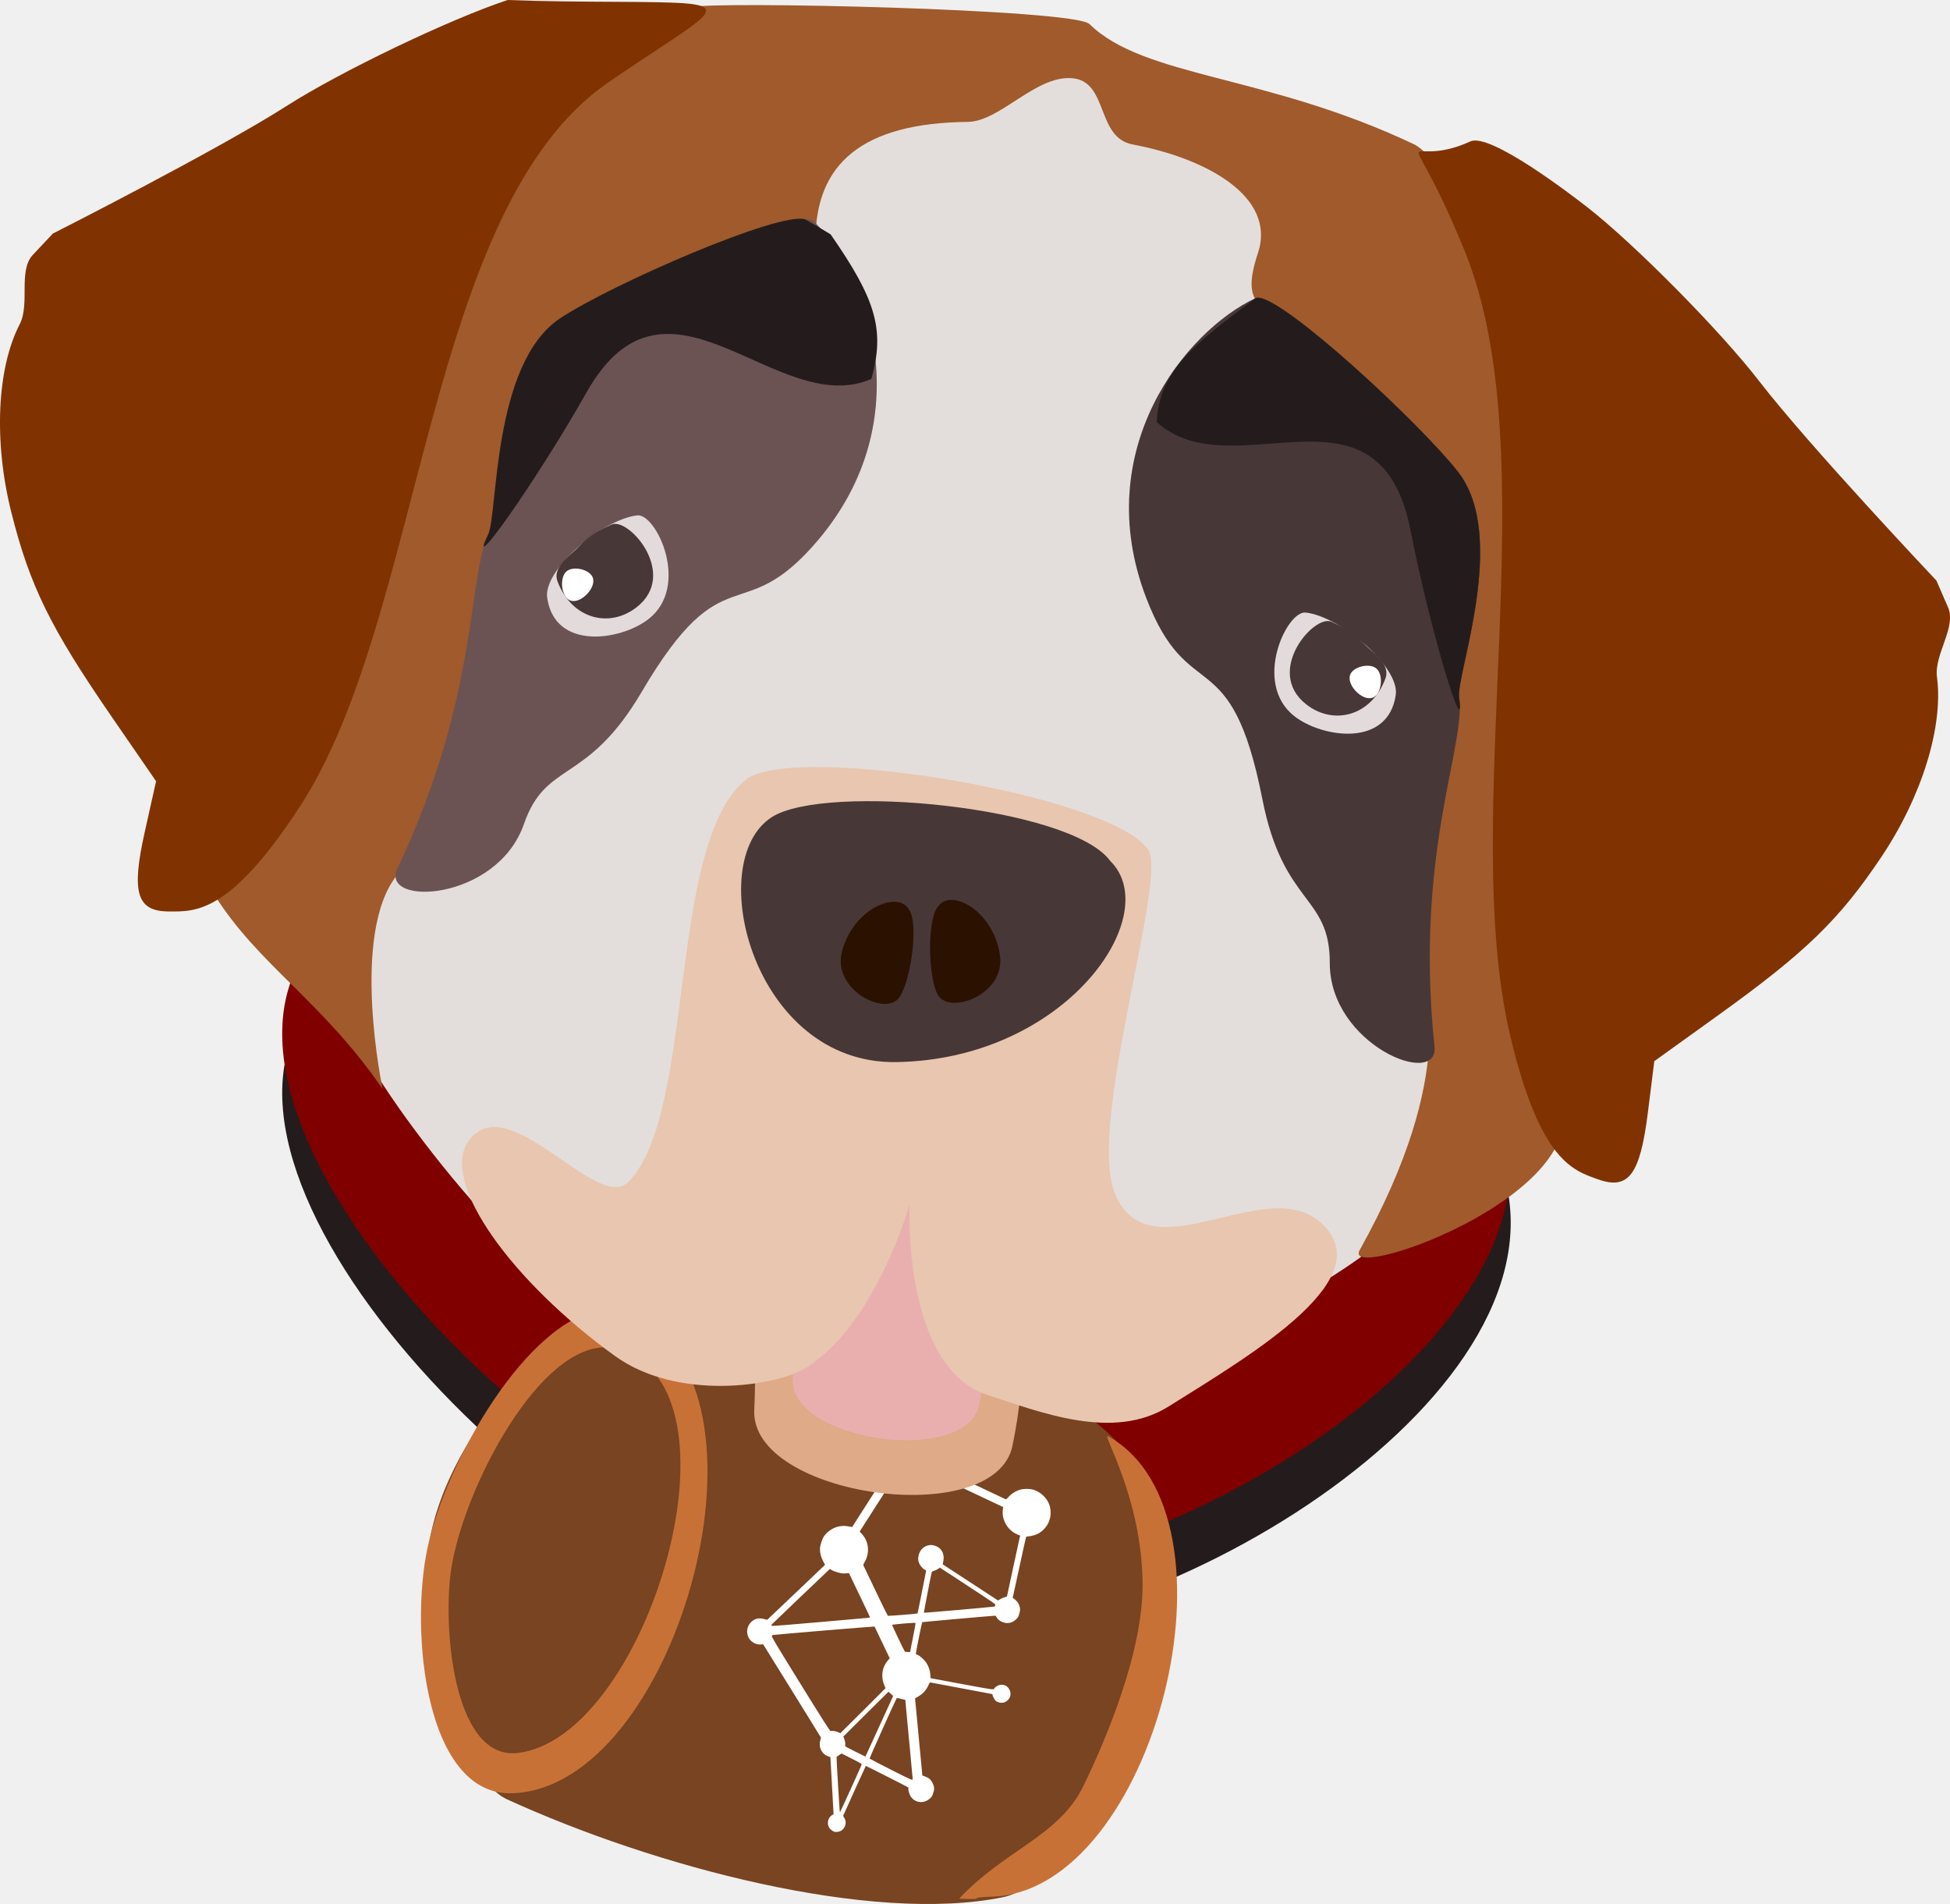
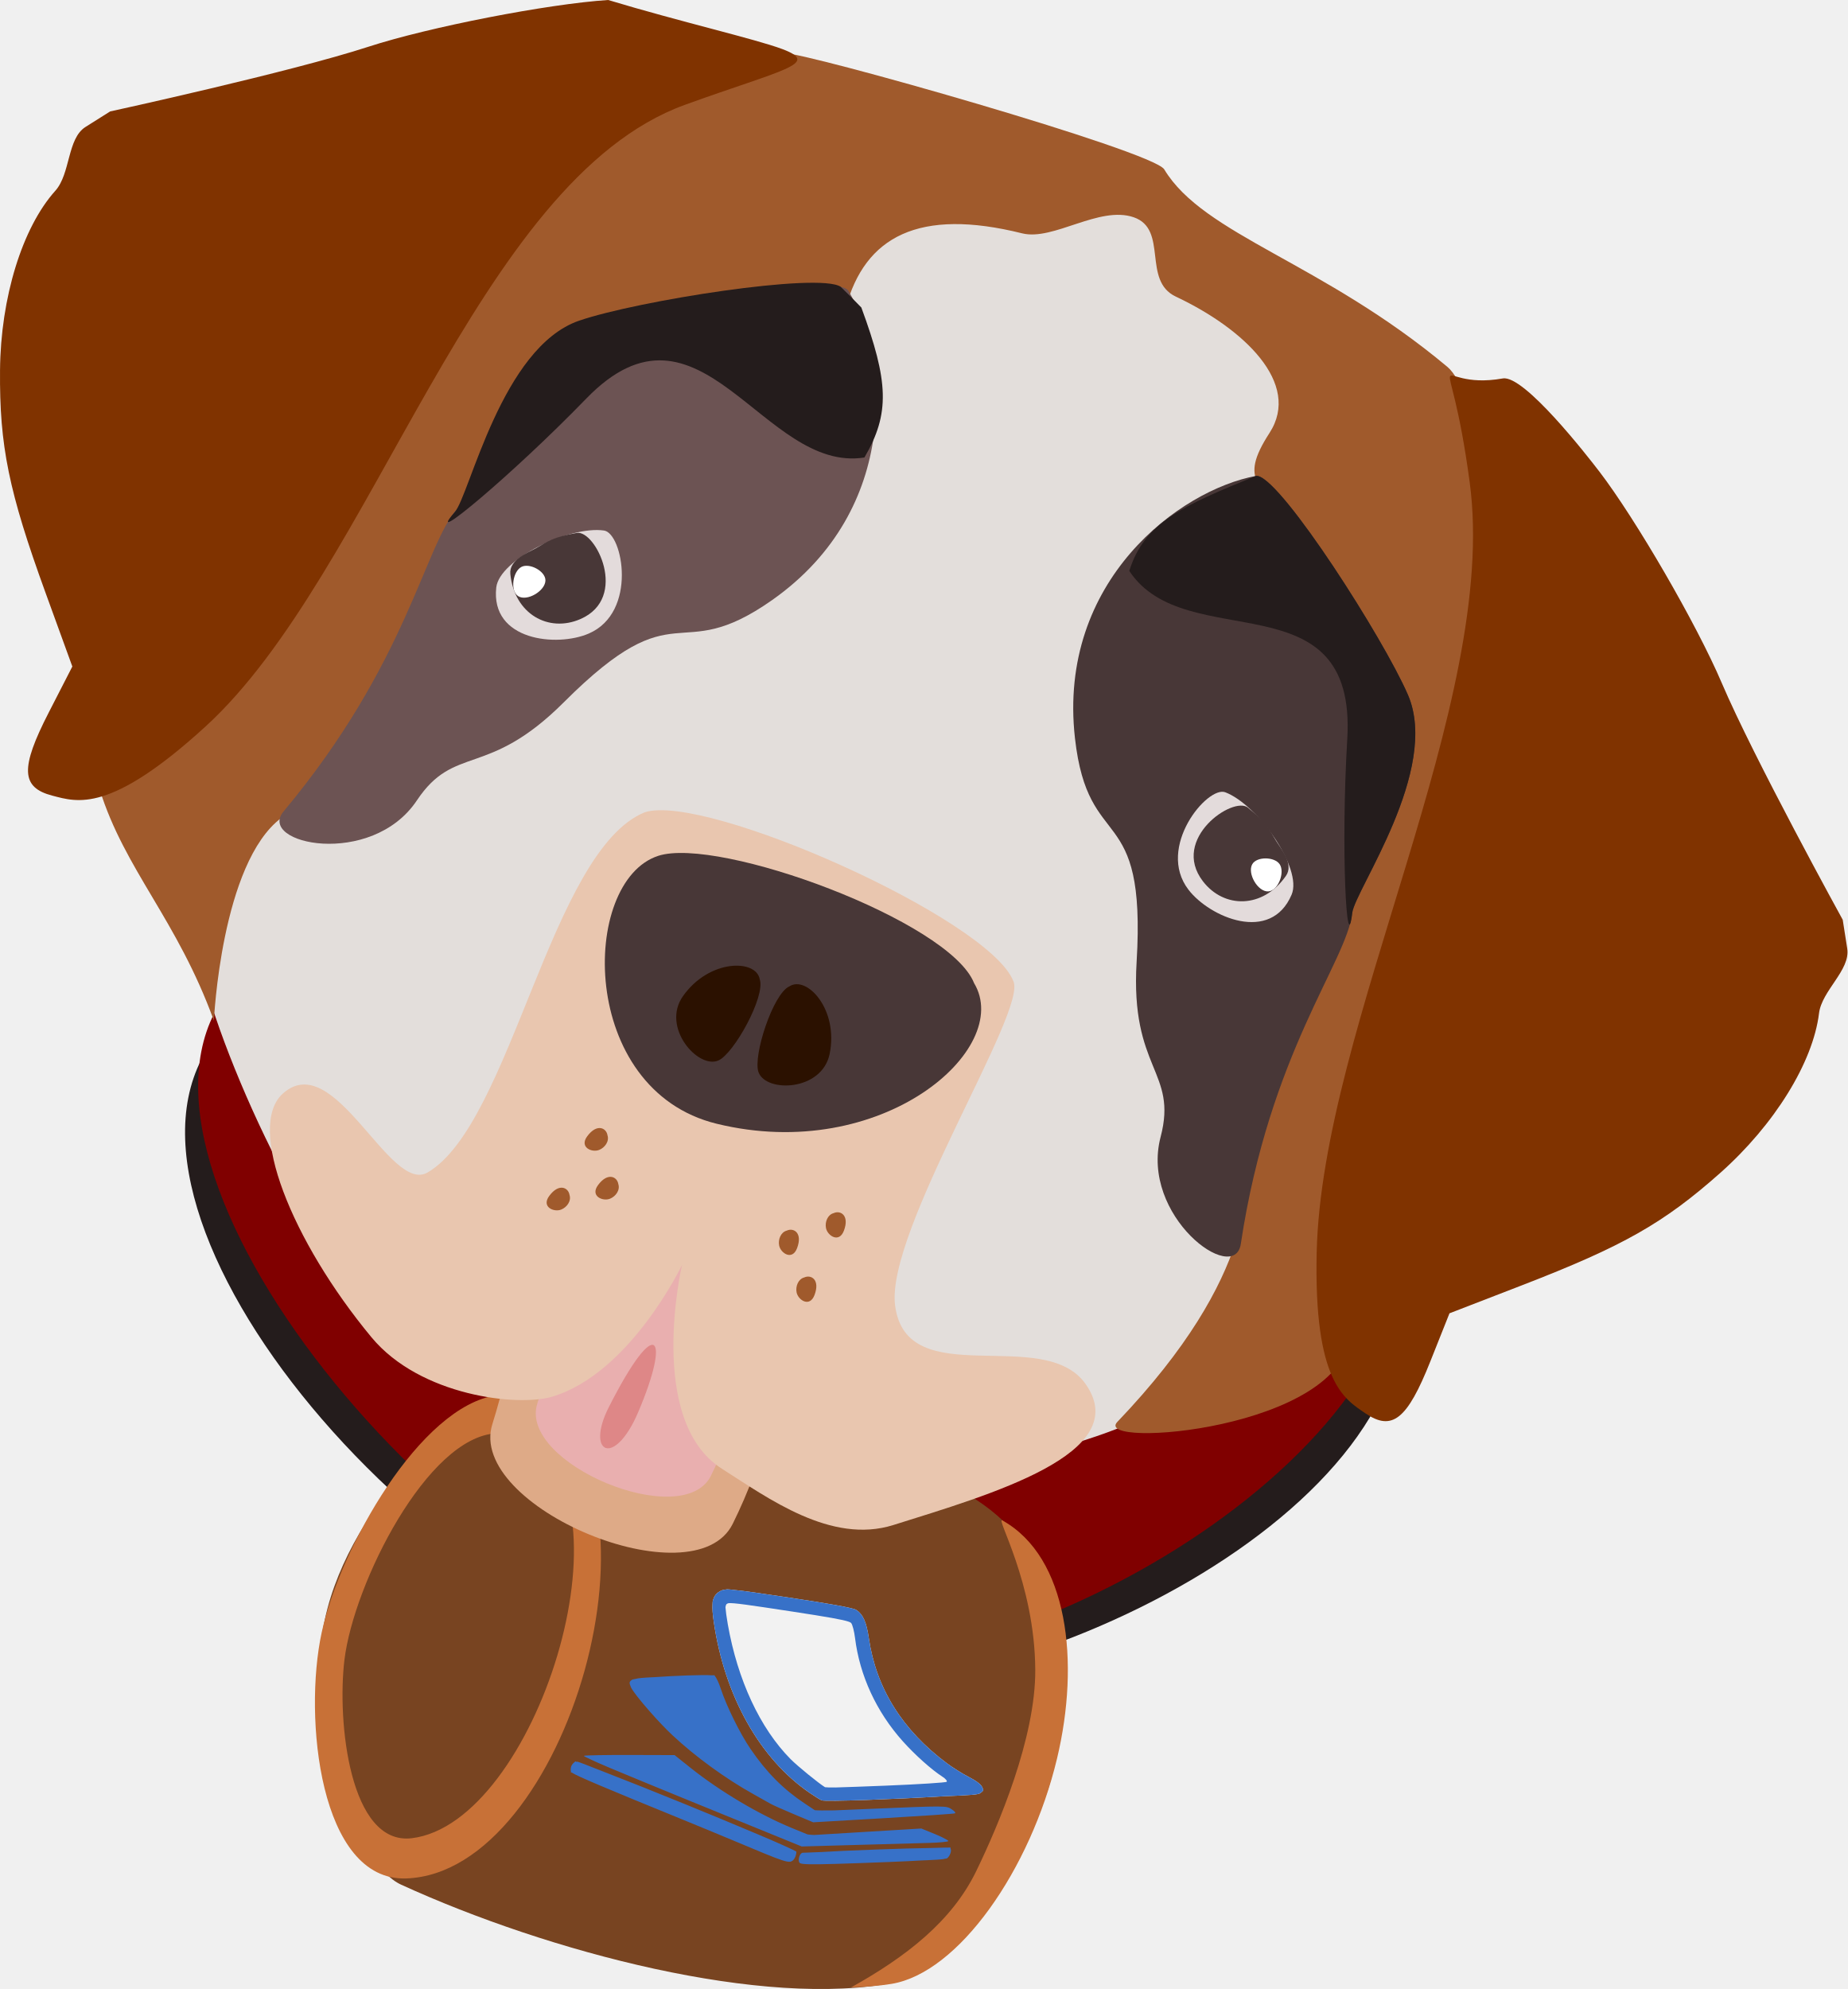
- <svg xmlns="http://www.w3.org/2000/svg" width="87.056mm" height="85.001mm" viewBox="0 0 87.056 85.001" version="1.1" id="svg8">
+ <svg xmlns="http://www.w3.org/2000/svg" width="82.628mm" height="88.947mm" viewBox="0 0 82.628 88.947" version="1.1" id="svg8">
  <defs id="defs2" />
-   <g id="layer1" transform="translate(-23.20492,-98.09)">
-     <g id="g1419" transform="translate(17.76488,-7.559524)">
-       <path style="fill:#241c1c;stroke-width:0.411" d="m 18.722,151.426 c -4.348,8.503 13.003,25.947 25.354,27.341 11.519,1.3 30.117,-9.661 28.736,-19.586 -1.108,-7.962 -51.084,-13.633 -54.09,-7.755 z" id="path1052" />
-       <path id="path1014" d="m 18.722,148.781 c -4.348,8.503 13.003,25.947 25.354,27.341 11.519,1.3 30.117,-9.661 28.736,-19.586 -1.108,-7.962 -51.084,-13.633 -54.09,-7.755 z" style="fill:#800000;stroke-width:0.411" />
-       <path style="fill:#e3dedb;stroke-width:0.411" d="m 42.755,113.022 c -0.575,1.498 -14.478,5.334 -16.231,13.356 -0.971,4.443 -5.86,23.97 -5.535,24.86 1.194,3.268 8.526,12.438 11.369,12.864 0,0 20.909,1.199 23.693,1.995 2.192,0.626 17.902,-6.35 14.681,-13.19 -3.961,-8.412 0.751,-16.439 -0.007,-24.425 -0.359,-3.779 -8.226,-9.392 -8.739,-12.421 -0.495,-2.925 -6.281,-7.257 -8.444,-7.867 -0.69,-0.675 -9.607,1.752 -10.788,4.828 z" id="path936" />
-       <path id="path930" d="m 36.314,105.971 c -2.575,0.85 -10.928,9.238 -11.624,11.705 -0.997,3.533 -11.434,25.11 -9.718,27.862 2.004,3.213 4.815,4.756 7.549,8.726 0,0 -1.461,-6.906 0.635,-9.534 2.15,-2.695 4.263,-8.541 4.263,-8.541 -0.612,2.733 0.432,-11.362 1.359,-12.477 8.101,-9.755 13.067,-6.663 13.071,-7.392 0.019,-3.334 2.053,-5.181 6.798,-5.229 1.439,-0.015 3.019,-2.078 4.649,-1.951 1.643,0.129 1.064,2.649 2.712,2.959 3.299,0.62 6.425,2.335 5.592,4.846 -0.838,2.527 0.281,2.318 2.002,3.795 4.321,3.709 4.321,3.709 6.568,11.615 1.35,4.748 -2.565,8.364 -1.384,15.632 0.271,1.666 1.83,5.445 -2.646,13.475 -0.816,1.465 9.912,-2.22 9.073,-6.423 -1.472,-7.372 -0.991,-6.934 -0.555,-12.923 0.148,-2.042 -0.392,-13.136 -0.68,-15.791 -0.843,-7.758 -3.96,-13.547 -5.416,-14.237 -6.62,-3.138 -12.025,-2.96 -14.485,-5.365 -0.69,-0.675 -16.935,-1.027 -17.763,-0.753 z" style="fill:#a05a2c;stroke-width:0.411" />
-       <path id="path932" d="m 41.395,115.446 c -1.766,0.045 -8.549,3.026 -10.72,4.415 -3.092,1.978 -2.906,8.579 -3.376,9.488 -1.017,1.967 -0.413,7.241 -4.116,15.069 -0.813,1.718 4.445,1.48 5.645,-1.974 0.999,-2.877 2.804,-1.727 5.257,-5.902 3.709,-6.313 4.433,-2.713 7.87,-6.771 4.584,-5.411 2.275,-11.835 -0.184,-14.24 -0.065,-0.063 -0.193,-0.09 -0.376,-0.086 z" style="fill:#6c5353;stroke-width:0.411" />
-       <path id="path934" d="m 61.591,118.94 c -0.038,7e-4 -0.07,0.007 -0.098,0.02 -3.117,1.456 -7.42,6.755 -4.883,13.378 1.902,4.967 3.776,1.808 5.188,8.992 0.934,4.751 3.017,4.263 3.009,7.309 -0.01,3.657 4.874,5.62 4.675,3.73 -0.905,-8.612 1.409,-13.39 1.099,-15.583 -0.143,-1.014 2.216,-7.181 -0.048,-10.071 -1.699,-2.168 -7.769,-7.797 -8.942,-7.775 z" style="fill:#483737;stroke-width:0.411" />
-       <path style="fill:#803300;stroke-width:0.411" d="m 28.102,105.65 c -2.575,0.85 -7.46,3.191 -9.855,4.723 -3.092,1.978 -10.448,5.704 -10.448,5.704 l -0.892,0.949 c -0.666,0.709 -0.118,2.193 -0.589,3.102 -1.017,1.967 -1.163,5.241 -0.374,8.388 0.823,3.28 1.741,5.152 4.475,9.122 l 1.989,2.889 -0.504,2.255 c -0.612,2.733 -0.359,3.559 1.091,3.559 1.152,0 2.702,0.136 5.855,-4.72 5.54,-8.53 5.555,-26.662 13.75,-32.295 3.816,-2.622 5.453,-3.315 3.598,-3.511 -1.276,-0.135 -4.75,-0.034 -8.097,-0.165 z" id="path840" />
-       <path id="path928" d="m 76.299,114.896 c 2.137,1.67 5.944,5.522 7.682,7.774 2.243,2.906 7.908,8.897 7.908,8.897 l 0.519,1.195 c 0.387,0.892 -0.629,2.104 -0.493,3.119 0.293,2.195 -0.675,5.326 -2.48,8.021 -1.882,2.81 -3.378,4.261 -7.292,7.075 l -2.848,2.047 -0.287,2.293 c -0.347,2.779 -0.864,3.471 -2.229,2.981 -1.085,-0.389 -2.589,-0.784 -3.918,-6.419 -2.334,-9.9 1.718,-25.833 -2.038,-35.041 -2.679,-6.566 -2.865,-3.444 0.262,-4.876 0.878,-0.402 4.526,2.398 5.214,2.935 z" style="fill:#803300;stroke-width:0.411" />
-       <g transform="translate(115.8812,9.43959)" id="g971">
+   <g id="layer1" transform="translate(-27.91309,-94.14406)">
+     <path id="path1052" d="m 36.921,141.523 c -4.348,8.503 11.522,26.483 25.449,28.097 11.079,1.284 29.588,-8.074 28.207,-17.999 -1.108,-7.962 -50.649,-15.976 -53.655,-10.098 z" style="fill:#241c1c;stroke-width:0.411" />
+     <path style="fill:#800000;stroke-width:0.411" d="m 37.498,139.454 c -4.348,8.503 11.815,27.368 24.343,29.108 11.482,1.595 30.117,-9.661 28.736,-19.586 -1.108,-7.962 -50.073,-15.4 -53.079,-9.522 z" id="path1014" />
+     <g id="g19268">
+       <path id="path1038" d="m 67.984,182.789 c -5.883,1.198 -15.531,-1.344 -22.136,-4.366 -1.926,-0.881 -4.72,-6.897 -3.287,-12.357 1.389,-5.293 6.955,-10.056 8.293,-9.505 3.846,1.584 21.771,0.664 23.558,8.379 0.19,0.82 1.355,5.065 0.563,8.544 -0.669,2.94 -4.458,8.789 -6.99,9.305 z" style="fill:#784421;stroke-width:0.342" />
+       <path id="path1036" d="m 50.123,156.542 c -3.412,0.471 -7.008,6.837 -7.824,10.61 -0.82,3.788 -0.093,11.127 3.78,10.995 7.235,-0.246 12.113,-17.529 5.796,-21.064 -0.624,-0.349 -1.12,-0.628 -1.751,-0.541 z m -0.011,1.701 c 0.44,-0.021 0.887,0.118 1.325,0.344 4.981,2.572 0.456,17.09 -5.109,17.761 -2.772,0.334 -3.346,-5.206 -3.01,-7.977 0.415,-3.423 3.716,-9.983 6.795,-10.128 z" style="fill:#c87137;stroke-width:0.342" />
+       <path style="fill:#c87137;stroke-width:0.342" d="m 71.57,177.827 c -1.092,2.244 -3.138,3.825 -5.593,5.193 0.586,-0.021 1.216,-0.062 1.8,-0.157 3.005,-0.489 6.22,-5.095 7.411,-10.08 1.033,-4.322 0.496,-9.001 -2.438,-10.643 -0.351,-0.196 1.442,2.757 1.464,6.677 0.017,3.046 -1.647,6.96 -2.645,9.012 z" id="path1041" />
+     </g>
+     <g id="g19216" transform="rotate(14.57255,65.92065,132.2729)">
+       <path style="fill:#e3dedb;stroke-width:0.411" d="m 60.52,105.462 c -0.575,1.498 -14.478,5.334 -16.231,13.356 -0.971,4.443 -5.86,23.97 -5.535,24.86 1.194,3.268 8.526,12.438 11.369,12.864 0,0 20.909,1.199 23.693,1.995 2.192,0.626 17.902,-6.35 14.681,-13.19 -3.961,-8.412 0.751,-16.439 -0.007,-24.425 -0.359,-3.779 -8.226,-9.392 -8.739,-12.421 -0.495,-2.925 -6.281,-7.257 -8.444,-7.867 -0.69,-0.675 -9.607,1.752 -10.788,4.828 z" id="path936" />
+       <path id="path930" d="m 54.079,98.411 c -2.575,0.85 -10.928,9.238 -11.624,11.705 -0.997,3.533 -11.434,25.11 -9.718,27.862 2.004,3.213 4.815,4.756 7.549,8.726 0,0 -1.461,-6.906 0.635,-9.534 2.15,-2.695 4.263,-8.541 4.263,-8.541 -0.612,2.733 0.432,-11.362 1.359,-12.477 8.101,-9.755 13.067,-6.663 13.071,-7.392 0.019,-3.334 2.053,-5.181 6.798,-5.229 1.439,-0.015 3.019,-2.078 4.649,-1.951 1.643,0.129 1.064,2.649 2.712,2.959 3.299,0.62 6.425,2.335 5.592,4.846 -0.838,2.527 0.281,2.318 2.002,3.795 4.321,3.709 4.321,3.709 6.568,11.615 1.35,4.748 -2.565,8.364 -1.384,15.632 0.271,1.666 1.83,5.445 -2.646,13.475 -0.816,1.465 9.912,-2.22 9.073,-6.423 -1.472,-7.372 -0.991,-6.934 -0.555,-12.923 0.148,-2.042 -0.392,-13.136 -0.68,-15.791 -0.843,-7.758 -3.96,-13.547 -5.416,-14.237 -6.62,-3.138 -12.025,-2.96 -14.485,-5.365 -0.69,-0.675 -16.935,-1.027 -17.763,-0.753 z" style="fill:#a05a2c;stroke-width:0.411" />
+       <path id="path932" d="m 59.16,107.887 c -1.766,0.045 -8.549,3.026 -10.72,4.415 -3.092,1.978 -2.906,8.579 -3.376,9.488 -1.017,1.967 -0.413,7.241 -4.116,15.069 -0.813,1.718 4.445,1.48 5.645,-1.974 0.999,-2.877 2.804,-1.727 5.257,-5.902 3.709,-6.313 4.433,-2.713 7.87,-6.771 4.584,-5.411 2.275,-11.835 -0.184,-14.24 -0.065,-0.063 -0.193,-0.09 -0.376,-0.086 z" style="fill:#6c5353;stroke-width:0.411" />
+       <path id="path934" d="m 79.356,111.381 c -0.038,7e-4 -0.07,0.007 -0.098,0.02 -3.117,1.456 -7.42,6.755 -4.883,13.378 1.902,4.967 3.776,1.808 5.188,8.992 0.934,4.751 3.017,4.263 3.009,7.309 -0.01,3.657 4.874,5.62 4.675,3.73 -0.905,-8.612 1.409,-13.39 1.099,-15.583 -0.143,-1.014 2.216,-7.181 -0.048,-10.071 -1.699,-2.168 -7.769,-7.797 -8.942,-7.775 z" style="fill:#483737;stroke-width:0.411" />
+       <path style="fill:#803300;stroke-width:0.411" d="m 45.867,98.09 c -2.575,0.85 -7.46,3.191 -9.855,4.723 -3.092,1.978 -10.448,5.704 -10.448,5.704 l -0.892,0.949 c -0.666,0.709 -0.118,2.193 -0.589,3.102 -1.017,1.967 -1.163,5.241 -0.374,8.388 0.823,3.28 1.741,5.152 4.475,9.122 l 1.989,2.889 -0.504,2.255 c -0.612,2.733 -0.359,3.559 1.091,3.559 1.152,0 2.702,0.136 5.855,-4.72 5.54,-8.53 5.555,-26.662 13.75,-32.295 3.816,-2.622 5.453,-3.315 3.598,-3.511 -1.276,-0.135 -4.75,-0.034 -8.097,-0.165 z" id="path840" />
+       <path id="path928" d="m 94.064,107.336 c 2.137,1.67 5.944,5.522 7.682,7.774 2.243,2.906 7.908,8.897 7.908,8.897 l 0.519,1.195 c 0.387,0.892 -0.629,2.104 -0.493,3.119 0.293,2.195 -0.675,5.326 -2.48,8.021 -1.882,2.81 -3.378,4.261 -7.292,7.075 l -2.848,2.047 -0.287,2.293 c -0.347,2.779 -0.864,3.471 -2.229,2.981 -1.085,-0.389 -2.589,-0.784 -3.918,-6.419 -2.334,-9.9 1.718,-25.833 -2.038,-35.041 -2.679,-6.566 -2.865,-3.444 0.262,-4.876 0.878,-0.402 4.526,2.398 5.214,2.935 z" style="fill:#803300;stroke-width:0.411" />
+       <g transform="translate(133.646,1.880066)" id="g971">
        <path style="fill:#e3dbdb;stroke-width:0.411" d="m -52.153,123.556 c -0.842,-0.092 -2.384,3.156 -0.5,4.629 1.225,0.958 4.179,1.42 4.524,-0.95 0.182,-1.252 -2.481,-3.511 -4.024,-3.679 z" id="path960" />
        <path id="path962" d="m -51,123.967 c -0.769,-0.353 -3.008,2.216 -1.124,3.689 1.225,0.958 2.911,0.522 3.537,-1.163 0.224,-0.604 -0.518,-1.114 -0.833,-1.419 -0.447,-0.434 -0.58,-0.648 -1.58,-1.107 z" style="fill:#483737;stroke-width:0.411" />
        <path style="fill:#ffffff;stroke-width:0.411" d="m -50.176,126.368 c -0.122,0.455 0.558,1.144 1.004,0.993 0.415,-0.14 0.511,-1.01 0.184,-1.302 -0.305,-0.272 -1.081,-0.087 -1.188,0.308 z" id="path966" />
      </g>
-       <g id="g979" transform="matrix(-1,0,0,1,-18.26054,5.101833)">
+       <g id="g979" transform="matrix(-1,0,0,1,-0.495654,-2.457691)">
        <path id="path973" d="m -52.153,123.556 c -0.842,-0.092 -2.384,3.156 -0.5,4.629 1.225,0.958 4.179,1.42 4.524,-0.95 0.182,-1.252 -2.481,-3.511 -4.024,-3.679 z" style="fill:#e3dbdb;stroke-width:0.411" />
        <path style="fill:#483737;stroke-width:0.411" d="m -51,123.967 c -0.769,-0.353 -3.008,2.216 -1.124,3.689 1.225,0.958 2.911,0.522 3.537,-1.163 0.224,-0.604 -0.518,-1.114 -0.833,-1.419 -0.447,-0.434 -0.58,-0.648 -1.58,-1.107 z" id="path975" />
        <path id="path977" d="m -50.176,126.368 c -0.122,0.455 0.558,1.144 1.004,0.993 0.415,-0.14 0.511,-1.01 0.184,-1.302 -0.305,-0.272 -1.081,-0.087 -1.188,0.308 z" style="fill:#ffffff;stroke-width:0.411" />
      </g>
-       <path style="fill:#241c1c;stroke-width:0.411" d="m 61.591,118.94 c -0.038,7e-4 -0.07,0.007 -0.098,0.02 -2.833,2.117 -4.301,3.259 -4.411,5.535 3.414,3.077 9.918,-2.35 11.33,4.834 0.934,4.751 2.478,9.649 2.168,7.456 -0.143,-1.014 2.216,-7.181 -0.048,-10.071 -1.699,-2.168 -7.769,-7.797 -8.942,-7.775 z" id="path981" />
-       <path id="path983" d="m 41.395,115.446 c 0.036,0.013 1.104,0.643 1.126,0.664 2.019,2.904 2.437,4.262 1.821,6.456 -4.211,1.84 -9.092,-5.79 -12.703,0.58 -2.388,4.212 -5.4,8.371 -4.414,6.389 0.456,-0.917 0.167,-7.655 3.229,-9.681 2.297,-1.52 9.835,-4.8 10.941,-4.409 z" style="fill:#241c1c;stroke-width:0.411" />
-       <g id="g18937">
-         <path style="fill:#784421;stroke-width:0.342" d="m 50.219,190.348 c -5.883,1.198 -15.531,-1.344 -22.136,-4.366 -1.926,-0.881 -4.72,-6.897 -3.287,-12.357 1.389,-5.293 6.955,-10.056 8.293,-9.505 3.846,1.584 21.771,0.664 23.558,8.379 0.19,0.82 1.355,5.065 0.563,8.544 -0.669,2.94 -4.458,8.789 -6.99,9.305 z" id="path1038" />
-         <path style="fill:#c87137;stroke-width:0.342" d="m 32.358,164.102 c -3.412,0.471 -7.008,6.837 -7.824,10.61 -0.82,3.788 -0.093,11.127 3.78,10.995 7.235,-0.246 12.113,-17.529 5.796,-21.064 -0.624,-0.349 -1.12,-0.628 -1.751,-0.541 z m -0.011,1.701 c 0.44,-0.021 0.887,0.118 1.325,0.344 4.981,2.572 0.456,17.09 -5.109,17.761 -2.772,0.334 -3.346,-5.206 -3.01,-7.977 0.415,-3.423 3.716,-9.983 6.795,-10.128 z" id="path1036" />
-         <path id="path1041" d="m 53.805,185.387 c -1.092,2.244 -3.522,2.851 -5.546,5.029 1.495,0.045 0.096,-0.046 1.48,-0.093 7.235,-0.246 11.497,-17.015 5.18,-20.55 -0.351,-0.196 1.508,2.682 1.531,6.602 0.017,3.046 -1.647,6.96 -2.645,9.012 z" style="fill:#c87137;stroke-width:0.342" />
-         <path style="fill:#ffffff;stroke-width:0.02" d="m 50.485,181.488 c -0.057,0.085 -0.155,0.152 -0.253,0.173 -0.109,0.024 -0.266,-0.013 -0.339,-0.08 -0.057,-0.051 -0.149,-0.23 -0.139,-0.269 0.004,-0.014 -0.014,-0.031 -0.039,-0.037 -0.025,-0.006 -0.639,-0.122 -1.365,-0.257 -0.726,-0.135 -1.338,-0.249 -1.361,-0.255 -0.036,-0.01 -0.048,0.005 -0.104,0.13 -0.088,0.2 -0.243,0.372 -0.438,0.486 l -0.155,0.091 0.036,0.382 c 0.02,0.21 0.093,0.985 0.163,1.722 l 0.127,1.34 0.12,0.044 c 0.066,0.024 0.148,0.066 0.182,0.092 0.091,0.071 0.181,0.221 0.21,0.347 0.021,0.093 0.018,0.135 -0.017,0.264 -0.049,0.185 -0.102,0.257 -0.259,0.355 -0.257,0.161 -0.585,0.091 -0.754,-0.161 -0.065,-0.097 -0.122,-0.291 -0.104,-0.358 0.005,-0.018 0.003,-0.04 -0.004,-0.048 -0.019,-0.02 -1.891,-0.968 -1.899,-0.962 -0.009,0.007 -0.999,2.186 -1.007,2.218 -0.004,0.014 0.015,0.055 0.041,0.092 0.097,0.138 0.086,0.347 -0.025,0.484 -0.069,0.085 -0.144,0.128 -0.257,0.148 -0.122,0.022 -0.212,-0.007 -0.315,-0.101 -0.197,-0.179 -0.165,-0.51 0.062,-0.649 l 0.062,-0.038 -0.071,-1.274 -0.071,-1.274 -0.108,-0.039 c -0.284,-0.103 -0.427,-0.399 -0.345,-0.711 l 0.032,-0.122 -1.229,-1.988 c -0.676,-1.093 -1.258,-2.031 -1.294,-2.084 l -0.064,-0.096 -0.085,0.011 c -0.24,0.03 -0.5,-0.132 -0.586,-0.365 -0.099,-0.271 -0.003,-0.556 0.241,-0.716 0.132,-0.086 0.281,-0.104 0.466,-0.057 l 0.151,0.039 1.221,-1.16 c 0.671,-0.638 1.252,-1.191 1.291,-1.229 l 0.07,-0.069 -0.088,-0.165 c -0.094,-0.177 -0.144,-0.373 -0.139,-0.55 0.004,-0.156 0.101,-0.449 0.188,-0.57 0.145,-0.201 0.39,-0.365 0.625,-0.419 0.177,-0.04 0.285,-0.042 0.478,-0.009 l 0.147,0.026 0.886,-1.384 0.886,-1.384 -0.041,-0.118 c -0.048,-0.139 -0.053,-0.234 -0.017,-0.371 0.055,-0.211 0.238,-0.38 0.459,-0.425 0.136,-0.028 0.336,0.024 0.448,0.116 0.095,0.078 0.183,0.228 0.203,0.345 0.011,0.067 0.027,0.091 0.072,0.113 0.524,0.246 3.912,1.847 3.941,1.863 0.035,0.018 0.054,0.005 0.147,-0.1 0.136,-0.154 0.372,-0.293 0.569,-0.334 0.153,-0.032 0.374,-0.029 0.512,0.007 0.324,0.085 0.632,0.37 0.738,0.682 0.192,0.564 -0.103,1.167 -0.662,1.353 -0.077,0.026 -0.187,0.049 -0.245,0.053 -0.058,0.003 -0.113,0.01 -0.123,0.016 -0.01,0.005 -0.14,0.578 -0.288,1.272 -0.148,0.694 -0.281,1.304 -0.295,1.356 l -0.025,0.095 0.098,0.078 c 0.119,0.095 0.186,0.199 0.22,0.345 0.022,0.094 0.019,0.133 -0.017,0.273 -0.035,0.133 -0.055,0.177 -0.108,0.233 -0.098,0.106 -0.205,0.17 -0.329,0.196 -0.216,0.045 -0.491,-0.074 -0.585,-0.253 -0.018,-0.035 -0.04,-0.065 -0.049,-0.067 -0.025,-0.007 -3.248,0.278 -3.266,0.289 -0.015,0.009 -0.234,1.076 -0.271,1.324 l -0.015,0.102 0.077,0.034 c 0.124,0.054 0.313,0.229 0.404,0.374 0.099,0.156 0.157,0.339 0.167,0.528 l 0.007,0.136 0.096,0.02 c 0.053,0.011 0.682,0.128 1.399,0.261 1.295,0.24 1.335,0.246 1.352,0.182 0.013,-0.045 0.147,-0.139 0.223,-0.155 0.196,-0.043 0.346,0.02 0.441,0.183 0.083,0.141 0.08,0.304 -0.007,0.433 z m 0.185,-5.847 c 0.145,-0.68 0.276,-1.281 0.29,-1.335 l 0.026,-0.098 -0.142,-0.062 c -0.415,-0.181 -0.681,-0.63 -0.636,-1.073 l 0.015,-0.142 -0.092,-0.045 c -0.05,-0.025 -0.936,-0.443 -1.968,-0.93 -1.032,-0.487 -1.891,-0.893 -1.908,-0.902 -0.023,-0.013 -0.051,0.005 -0.103,0.063 -0.123,0.138 -0.353,0.216 -0.512,0.175 -0.029,-0.008 -0.059,-0.008 -0.067,-7.9e-4 -0.007,0.007 -0.405,0.625 -0.884,1.372 l -0.87,1.359 0.1,0.11 c 0.315,0.346 0.361,0.848 0.115,1.267 -0.055,0.094 -0.06,0.111 -0.042,0.147 0.011,0.022 0.254,0.532 0.541,1.131 0.287,0.6 0.531,1.098 0.543,1.107 0.018,0.013 1.299,-0.087 1.327,-0.103 0.004,-0.002 0.087,-0.413 0.185,-0.912 0.097,-0.499 0.183,-0.932 0.191,-0.961 0.01,-0.038 0.004,-0.056 -0.02,-0.063 -0.063,-0.017 -0.202,-0.151 -0.254,-0.244 -0.076,-0.137 -0.092,-0.275 -0.05,-0.434 0.084,-0.319 0.386,-0.503 0.691,-0.422 0.311,0.083 0.476,0.362 0.41,0.693 l -0.03,0.148 1.235,0.807 1.235,0.807 0.112,-0.067 c 0.062,-0.037 0.151,-0.073 0.197,-0.08 0.047,-0.007 0.088,-0.027 0.093,-0.044 0.004,-0.017 0.127,-0.587 0.272,-1.267 z m -2.028,0.805 -1.242,-0.812 -0.079,0.056 c -0.043,0.031 -0.123,0.069 -0.177,0.084 -0.088,0.025 -0.1,0.035 -0.116,0.098 -0.034,0.133 -0.348,1.765 -0.342,1.775 0.008,0.014 3.113,-0.259 3.152,-0.276 0.017,-0.008 0.033,-0.036 0.037,-0.064 0.007,-0.047 -0.051,-0.087 -1.235,-0.862 z m -2.622,6.847 -0.164,-1.754 -0.187,-0.047 c -0.17,-0.043 -0.189,-0.044 -0.207,-0.011 -0.101,0.187 -1.209,2.662 -1.199,2.678 0.007,0.011 0.434,0.233 0.948,0.494 0.921,0.466 0.978,0.49 0.975,0.415 -8.64e-4,-0.011 -0.075,-0.81 -0.165,-1.775 z m 0.18,-4.555 c 0.067,-0.33 0.118,-0.612 0.114,-0.627 -0.006,-0.019 -0.158,-0.013 -0.526,0.019 -0.285,0.025 -0.52,0.051 -0.522,0.059 -0.005,0.018 0.552,1.181 0.572,1.196 0.008,0.006 0.066,0.013 0.128,0.017 0.09,0.005 0.113,-7.8e-4 0.113,-0.029 -4.06e-4,-0.019 0.054,-0.305 0.121,-0.635 z m -0.99,2.529 -0.106,-0.092 -1.007,1 -1.007,1 0.031,0.074 c 0.039,0.095 0.067,0.255 0.053,0.309 -0.006,0.023 -0.005,0.048 0.001,0.055 0.019,0.02 0.894,0.46 0.902,0.454 0.004,-0.003 0.282,-0.609 0.619,-1.347 0.337,-0.738 0.614,-1.346 0.617,-1.351 0.003,-0.006 -0.043,-0.051 -0.102,-0.102 z m -0.287,-0.374 c -0.169,-0.388 -0.106,-0.821 0.165,-1.127 l 0.075,-0.084 -0.065,-0.134 c -0.036,-0.074 -0.186,-0.388 -0.335,-0.699 -0.148,-0.311 -0.274,-0.573 -0.279,-0.584 -0.006,-0.013 -4.511,0.362 -4.557,0.379 -0.002,5.5e-4 -0.013,0.019 -0.027,0.039 -0.02,0.033 0.153,0.324 1.279,2.143 0.921,1.489 1.313,2.104 1.336,2.101 0.11,-0.013 0.251,0.009 0.341,0.054 0.053,0.026 0.097,0.047 0.099,0.046 0.012,-0.007 2.016,-2.002 2.018,-2.008 8.64e-4,-0.004 -0.022,-0.06 -0.051,-0.126 z m -1.461,3.268 -0.45,-0.229 -0.109,0.07 c -0.06,0.038 -0.111,0.077 -0.114,0.086 -0.013,0.039 0.135,2.496 0.148,2.476 0.036,-0.055 0.958,-2.084 0.967,-2.127 0.008,-0.046 -0.006,-0.056 -0.441,-0.277 z m 0.342,-7.317 -0.462,-0.964 -0.151,0.011 c -0.124,0.009 -0.186,0.002 -0.343,-0.041 -0.115,-0.031 -0.225,-0.073 -0.275,-0.105 l -0.083,-0.053 -1.29,1.227 c -0.709,0.675 -1.299,1.24 -1.31,1.255 -0.011,0.015 -0.011,0.039 3.5e-5,0.054 0.014,0.019 0.633,-0.028 2.201,-0.167 1.199,-0.106 2.183,-0.193 2.187,-0.193 0.016,7.8e-4 -0.044,-0.128 -0.473,-1.024 z" id="path1378" />
-       </g>
-       <g id="g18927">
+       <path style="fill:#241c1c;stroke-width:0.411" d="m 79.356,111.381 c -0.038,7e-4 -0.07,0.007 -0.098,0.02 -2.833,2.117 -4.301,3.259 -4.411,5.535 3.414,3.077 9.918,-2.35 11.33,4.834 0.934,4.751 2.478,9.649 2.168,7.456 -0.143,-1.014 2.216,-7.181 -0.048,-10.071 -1.699,-2.168 -7.769,-7.797 -8.942,-7.775 z" id="path981" />
+       <path id="path983" d="m 59.16,107.887 c 0.036,0.013 1.104,0.643 1.126,0.664 2.019,2.904 2.437,4.262 1.821,6.456 -4.211,1.84 -9.092,-5.79 -12.703,0.58 -2.388,4.212 -5.4,8.371 -4.414,6.389 0.456,-0.917 0.167,-7.655 3.229,-9.681 2.297,-1.52 9.835,-4.8 10.941,-4.409 z" style="fill:#241c1c;stroke-width:0.411" />
+       <g transform="translate(17.76488,-7.559524)" id="g18927">
        <path id="path1006" d="m 45.601,155.639 c -8.334,-1.613 -6.164,6.67 -6.488,12.947 -0.2,3.875 10.733,5.413 11.526,1.615 1.302,-6.233 0.058,-13.576 -5.039,-14.562 z" style="fill:#deaa87;stroke-width:0.411" />
        <path style="fill:#e9afaf;stroke-width:0.297" d="m 45.514,157.846 c -6.021,-1.165 -4.453,4.818 -4.687,9.354 -0.144,2.799 7.754,3.91 8.327,1.167 0.941,-4.503 0.042,-9.808 -3.64,-10.521 z" id="path1008" />
-         <path style="fill:#e9c6af;stroke-width:0.411" d="m 38.827,140.392 c -3.643,2.711 -2.281,14.975 -5.347,18.034 -1.39,1.386 -5.425,-4.347 -7.146,-1.8 -1.25,1.85 2.033,6.297 6.567,9.564 2.784,2.006 7.136,1.361 8.49,0.541 3.121,-1.89 4.653,-7.298 4.653,-7.298 0,0 -0.332,7.271 3.511,8.506 2.315,0.744 5.569,2.056 8.05,0.505 3.853,-2.409 9.616,-5.808 6.744,-8.259 -2.486,-2.123 -7.655,2.443 -9.141,-1.269 -1.251,-3.125 2.445,-14.294 1.465,-15.37 -1.759,-2.412 -15.449,-4.687 -17.845,-3.154 z" id="path940" />
+         <path style="fill:#e9c6af;stroke-width:0.411" d="m 38.827,140.392 c -3.643,2.711 -2.281,14.975 -5.347,18.034 -1.39,1.386 -5.425,-4.347 -7.146,-1.8 -1.25,1.85 2.033,6.297 6.567,9.564 2.784,2.006 7.136,1.361 8.49,0.541 3.121,-1.89 4.141,-7.164 4.141,-7.164 0,0 0.18,7.138 4.023,8.373 2.315,0.744 5.569,2.056 8.05,0.505 3.853,-2.409 9.616,-5.808 6.744,-8.259 -2.486,-2.123 -7.655,2.443 -9.141,-1.269 -1.251,-3.125 2.445,-14.294 1.465,-15.37 -1.759,-2.412 -15.449,-4.687 -17.845,-3.154 z" id="path940" />
        <path id="path938" d="m 39.896,142.13 c -3.092,1.978 -0.828,11.029 5.548,10.935 7.6,-0.112 12.017,-6.579 9.557,-8.984 -1.759,-2.412 -12.71,-3.484 -15.105,-1.952 z" style="fill:#483737;stroke-width:0.411" />
-         <path style="fill:#2b1100;stroke-width:0.11" d="m 47.373,150.154 c 0.635,0.751 2.958,-0.17 2.708,-1.86 -0.298,-2.014 -2.172,-2.959 -2.724,-2.22 -0.578,0.552 -0.476,3.498 0.016,4.08 z" id="path18893" />
-         <path id="path18895" d="m 45.501,150.279 c -0.72,0.67 -2.917,-0.521 -2.467,-2.169 0.536,-1.965 2.509,-2.679 2.968,-1.88 0.508,0.617 0.056,3.53 -0.501,4.049 z" style="fill:#2b1100;stroke-width:0.11" />
+         <g id="g19222" transform="rotate(5.432815,44.80293,142.9029)">
+           <path id="path18893" d="m 47.373,150.154 c 0.635,0.751 2.958,-0.17 2.708,-1.86 -0.298,-2.014 -2.172,-2.959 -2.724,-2.22 -0.578,0.552 -0.476,3.498 0.016,4.08 z" style="fill:#2b1100;stroke-width:0.11" />
+           <path style="fill:#2b1100;stroke-width:0.11" d="m 45.501,150.279 c -0.72,0.67 -2.917,-0.521 -2.467,-2.169 0.536,-1.965 2.509,-2.679 2.968,-1.88 0.508,0.617 0.056,3.53 -0.501,4.049 z" id="path18895" />
+         </g>
+         <g transform="matrix(1.164192,0.1347759,-0.1347759,1.164192,17.22818,-27.91682)" id="g19175">
+           <path id="path19166" d="m 37.853,153.184 c -0.22,0.205 -0.751,0.183 -0.613,-0.321 0.164,-0.601 0.567,-0.56 0.707,-0.315 0.156,0.189 0.076,0.478 -0.094,0.636 z" style="fill:#a05a2c;stroke-width:0.034" />
+           <path style="fill:#a05a2c;stroke-width:0.034" d="m 38.911,154.771 c -0.22,0.205 -0.751,0.183 -0.613,-0.321 0.164,-0.601 0.567,-0.56 0.707,-0.315 0.156,0.189 0.076,0.478 -0.094,0.636 z" id="path19168" />
+           <path id="path19170" d="m 37.324,155.83 c -0.22,0.205 -0.751,0.183 -0.613,-0.321 0.164,-0.601 0.567,-0.56 0.707,-0.315 0.156,0.189 0.076,0.478 -0.094,0.636 z" style="fill:#a05a2c;stroke-width:0.034" />
+         </g>
+         <g id="g19183" transform="matrix(-1.092006,-0.4254764,-0.4254764,1.092006,157.8594,5.176944)">
+           <path style="fill:#a05a2c;stroke-width:0.034" d="m 37.853,153.184 c -0.22,0.205 -0.751,0.183 -0.613,-0.321 0.164,-0.601 0.567,-0.56 0.707,-0.315 0.156,0.189 0.076,0.478 -0.094,0.636 z" id="path19177" />
+           <path id="path19179" d="m 38.911,154.771 c -0.22,0.205 -0.751,0.183 -0.613,-0.321 0.164,-0.601 0.567,-0.56 0.707,-0.315 0.156,0.189 0.076,0.478 -0.094,0.636 z" style="fill:#a05a2c;stroke-width:0.034" />
+           <path style="fill:#a05a2c;stroke-width:0.034" d="m 37.324,155.83 c -0.22,0.205 -0.751,0.183 -0.613,-0.321 0.164,-0.601 0.567,-0.56 0.707,-0.315 0.156,0.189 0.076,0.478 -0.094,0.636 z" id="path19181" />
+         </g>
+         <path id="path19218" d="m 43.962,166.548 c -0.492,2.257 0.924,2.574 1.328,-0.112 0.554,-3.676 -0.309,-4.563 -1.328,0.112 z" style="fill:#de8787;stroke-width:0.297" />
      </g>
+     </g>
+     <g transform="matrix(0.1973469,0.06413467,-0.06413467,0.1973469,43.39278,127.1696)" id="g19361">
+       <path id="path19357" d="m 162.424,144.593 c -1.182,-0.093 -5.732,0.531 -14.455,1.981 -6.309,1.049 -9.703,1.636 -11.651,2.075 -0.694,0.137 -1.22,0.251 -1.449,0.323 -0.172,0.054 -0.342,0.136 -0.508,0.236 -0.376,0.159 -0.602,0.317 -0.784,0.5 -0.638,0.641 -0.967,1.293 -0.969,2.157 -0.01,0.067 -0.019,0.133 -0.024,0.199 -0.015,0.203 0.051,0.527 0.176,0.935 0.225,0.927 0.702,2.075 1.448,3.583 7.131,14.426 18.532,24.953 31,28.627 1.241,0.366 2.578,0.699 2.972,0.741 0.845,0.09 15.462,-5.298 24.667,-8.922 5.559,-2.056 7.214,-2.721 7.409,-3.16 3.5e-4,-4.3e-4 0.002,-0.002 0.002,-0.002 0.525,-0.675 0.512,-0.808 -0.139,-1.418 -0.457,-0.429 -1.669,-0.825 -3.332,-1.09 -1.438,-0.229 -3.814,-0.819 -5.281,-1.311 -11.417,-3.833 -19.616,-10.709 -24.45,-20.504 -1.526,-3.093 -2.794,-4.498 -4.441,-4.92 -0.049,-0.013 -0.113,-0.022 -0.192,-0.028 z" style="fill:#f2f2f2;stroke-width:0.36" />
+       <path style="fill:#3771c8;stroke-width:0.36" d="m 162.424,144.593 c -1.182,-0.093 -5.732,0.531 -14.455,1.981 -6.309,1.049 -9.703,1.636 -11.651,2.075 -0.694,0.137 -1.22,0.251 -1.449,0.323 -0.172,0.054 -0.342,0.136 -0.508,0.236 -0.376,0.159 -0.602,0.317 -0.784,0.5 -0.638,0.641 -0.967,1.293 -0.969,2.157 -0.01,0.067 -0.019,0.133 -0.024,0.199 -0.015,0.203 0.051,0.527 0.176,0.935 0.225,0.927 0.702,2.075 1.448,3.583 7.131,14.425 18.532,24.953 31,28.627 1.241,0.366 2.578,0.699 2.972,0.741 0.845,0.09 15.462,-5.298 24.667,-8.922 5.559,-2.056 7.214,-2.721 7.409,-3.16 3.5e-4,-4.3e-4 0.002,-0.002 0.002,-0.002 0.525,-0.675 0.512,-0.808 -0.139,-1.418 -0.457,-0.429 -1.669,-0.825 -3.332,-1.09 -1.438,-0.229 -3.814,-0.819 -5.281,-1.311 -11.417,-3.833 -19.616,-10.709 -24.45,-20.504 -1.526,-3.093 -2.794,-4.498 -4.441,-4.92 -0.049,-0.013 -0.113,-0.022 -0.192,-0.028 z m -0.555,2.944 c 0.293,0.011 0.475,0.049 0.573,0.111 0.372,0.235 1.173,1.492 1.782,2.793 3.461,7.408 9.314,13.728 16.673,17.999 3.453,2.004 7.783,3.911 10.53,4.636 0.734,0.194 1.262,0.527 1.173,0.74 -0.089,0.213 -5.572,2.39 -12.186,4.838 -4.363,1.615 -8.072,2.968 -10.232,3.74 -1.167,0.385 -1.944,0.62 -2.163,0.644 -1.471,-0.34 -7.018,-2.481 -8.914,-3.456 -8.316,-4.278 -16.162,-12.698 -21.879,-23.478 -0.721,-1.359 -1.33,-2.628 -1.606,-3.319 -4e-5,-2.4e-4 1.1e-4,-4.6e-4 6e-5,-7.1e-4 -0.064,-0.314 -0.051,-0.544 0.02,-0.727 0.08,-0.111 0.189,-0.215 0.333,-0.311 1.029,-0.432 4.126,-0.965 13.489,-2.504 7.77,-1.276 11.137,-1.75 12.408,-1.705 z m -23.939,19.922 -0.031,0.012 -0.012,-0.014 -0.518,0.181 c -1.829,0.441 -7.629,2.576 -11.75,4.246 -2e-4,8e-5 -3.5e-4,-1.2e-4 -7.2e-4,-5e-5 -2.117,0.794 -3.184,1.244 -3.736,1.623 -0.292,0.151 -0.511,0.276 -0.565,0.346 -0.48,0.62 -0.453,0.804 0.237,1.6 0.571,0.659 2.929,2.217 5.591,3.79 2.072,1.224 4.325,2.458 6.094,3.286 6.214,2.906 13.845,5.389 20.629,6.713 1.761,0.344 3.602,0.713 4.09,0.82 0.488,0.107 2.932,0.366 5.43,0.575 l 3.909,0.328 0.422,0.038 0.005,-0.002 0.207,0.017 14.053,-5.488 c 7.729,-3.019 14.205,-5.62 14.392,-5.781 0.195,-0.168 -0.191,-0.432 -0.907,-0.622 -1.42,-0.375 -1.22,-0.439 -17.367,5.57 l -6.648,2.474 c -2.062,0.704 -3.528,1.169 -4.002,1.259 l -2.561,-0.719 c -5.351,-1.503 -9.842,-3.813 -14.713,-7.569 -3.151,-2.43 -7.766,-7.165 -10.099,-10.361 -0.765,-1.048 -1.612,-1.948 -2.03,-2.178 z m 52.574,17.628 -11.228,4.413 -10.316,4.054 c -0.489,0.136 -0.948,0.246 -1.381,0.324 l -3.524,-0.26 c -7.614,-0.562 -17.263,-2.73 -24.893,-5.594 l -4.119,-1.546 -9.067,2.917 c -4.987,1.604 -9.249,3.074 -9.471,3.265 -0.081,0.07 0.568,0.179 1.836,0.324 1.724,0.231 5.73,0.569 12.606,1.088 3.07,0.237 6.547,0.498 10.696,0.801 l 25.541,1.864 11.036,-3.931 c 6.07,-2.163 12.746,-4.539 14.834,-5.282 2.088,-0.742 3.807,-1.489 3.82,-1.659 0.008,-0.106 -0.58,-0.24 -1.424,-0.358 -0.115,-0.018 -0.246,-0.036 -0.381,-0.053 -0.241,-0.029 -0.505,-0.053 -0.775,-0.078 -0.191,-0.018 -0.352,-0.038 -0.567,-0.053 l -0.027,-0.002 -2.844,-0.208 z m 7.218,1.97 c -0.067,-0.005 -1.73,0.584 -4.073,1.427 -2.774,0.944 -6.675,2.329 -10.974,3.909 -5.426,1.994 -8.825,3.267 -11.054,4.161 0,0 -3.39,1.267 -3.776,1.393 -0.637,0.207 -0.533,1.604 -0.255,1.993 0.454,0.637 -0.341,1.121 18.742,-5.918 2.502,-0.923 4.733,-1.774 6.636,-2.515 0.305,-0.112 0.498,-0.182 0.809,-0.297 1.632,-0.601 3.18,-1.233 3.44,-1.405 0.018,-0.012 0.035,-0.032 0.052,-0.051 0.263,-0.122 0.455,-0.219 0.483,-0.257 0.465,-0.626 0.496,-1.875 0.091,-2.22 -0.018,-0.132 -0.057,-0.216 -0.122,-0.221 z m -56.788,8.81 c -6.971,-0.509 -13.87,-0.964 -18.809,-1.23 -3.71,-0.234 -6.405,-0.384 -6.564,-0.336 -0.052,0.016 -0.101,0.052 -0.15,0.098 l -0.349,-0.027 -0.012,0.161 c -0.222,0.249 -0.412,0.702 -0.439,1.074 -0.027,0.372 0.095,0.848 0.279,1.126 l -0.011,0.156 -3.6e-4,0.005 0.292,0.021 c 1.21,0.357 7.841,0.929 25.392,2.21 18.904,1.38 24.041,2.177 25.305,1.486 1.023,-0.56 0.673,-2.45 0.521,-2.482 -0.065,-0.074 -4.501,-0.613 -10.091,-1.051 -4.482,-0.385 -9.89,-0.811 -15.363,-1.21 z" id="path19342" />
    </g>
  </g>
</svg>
